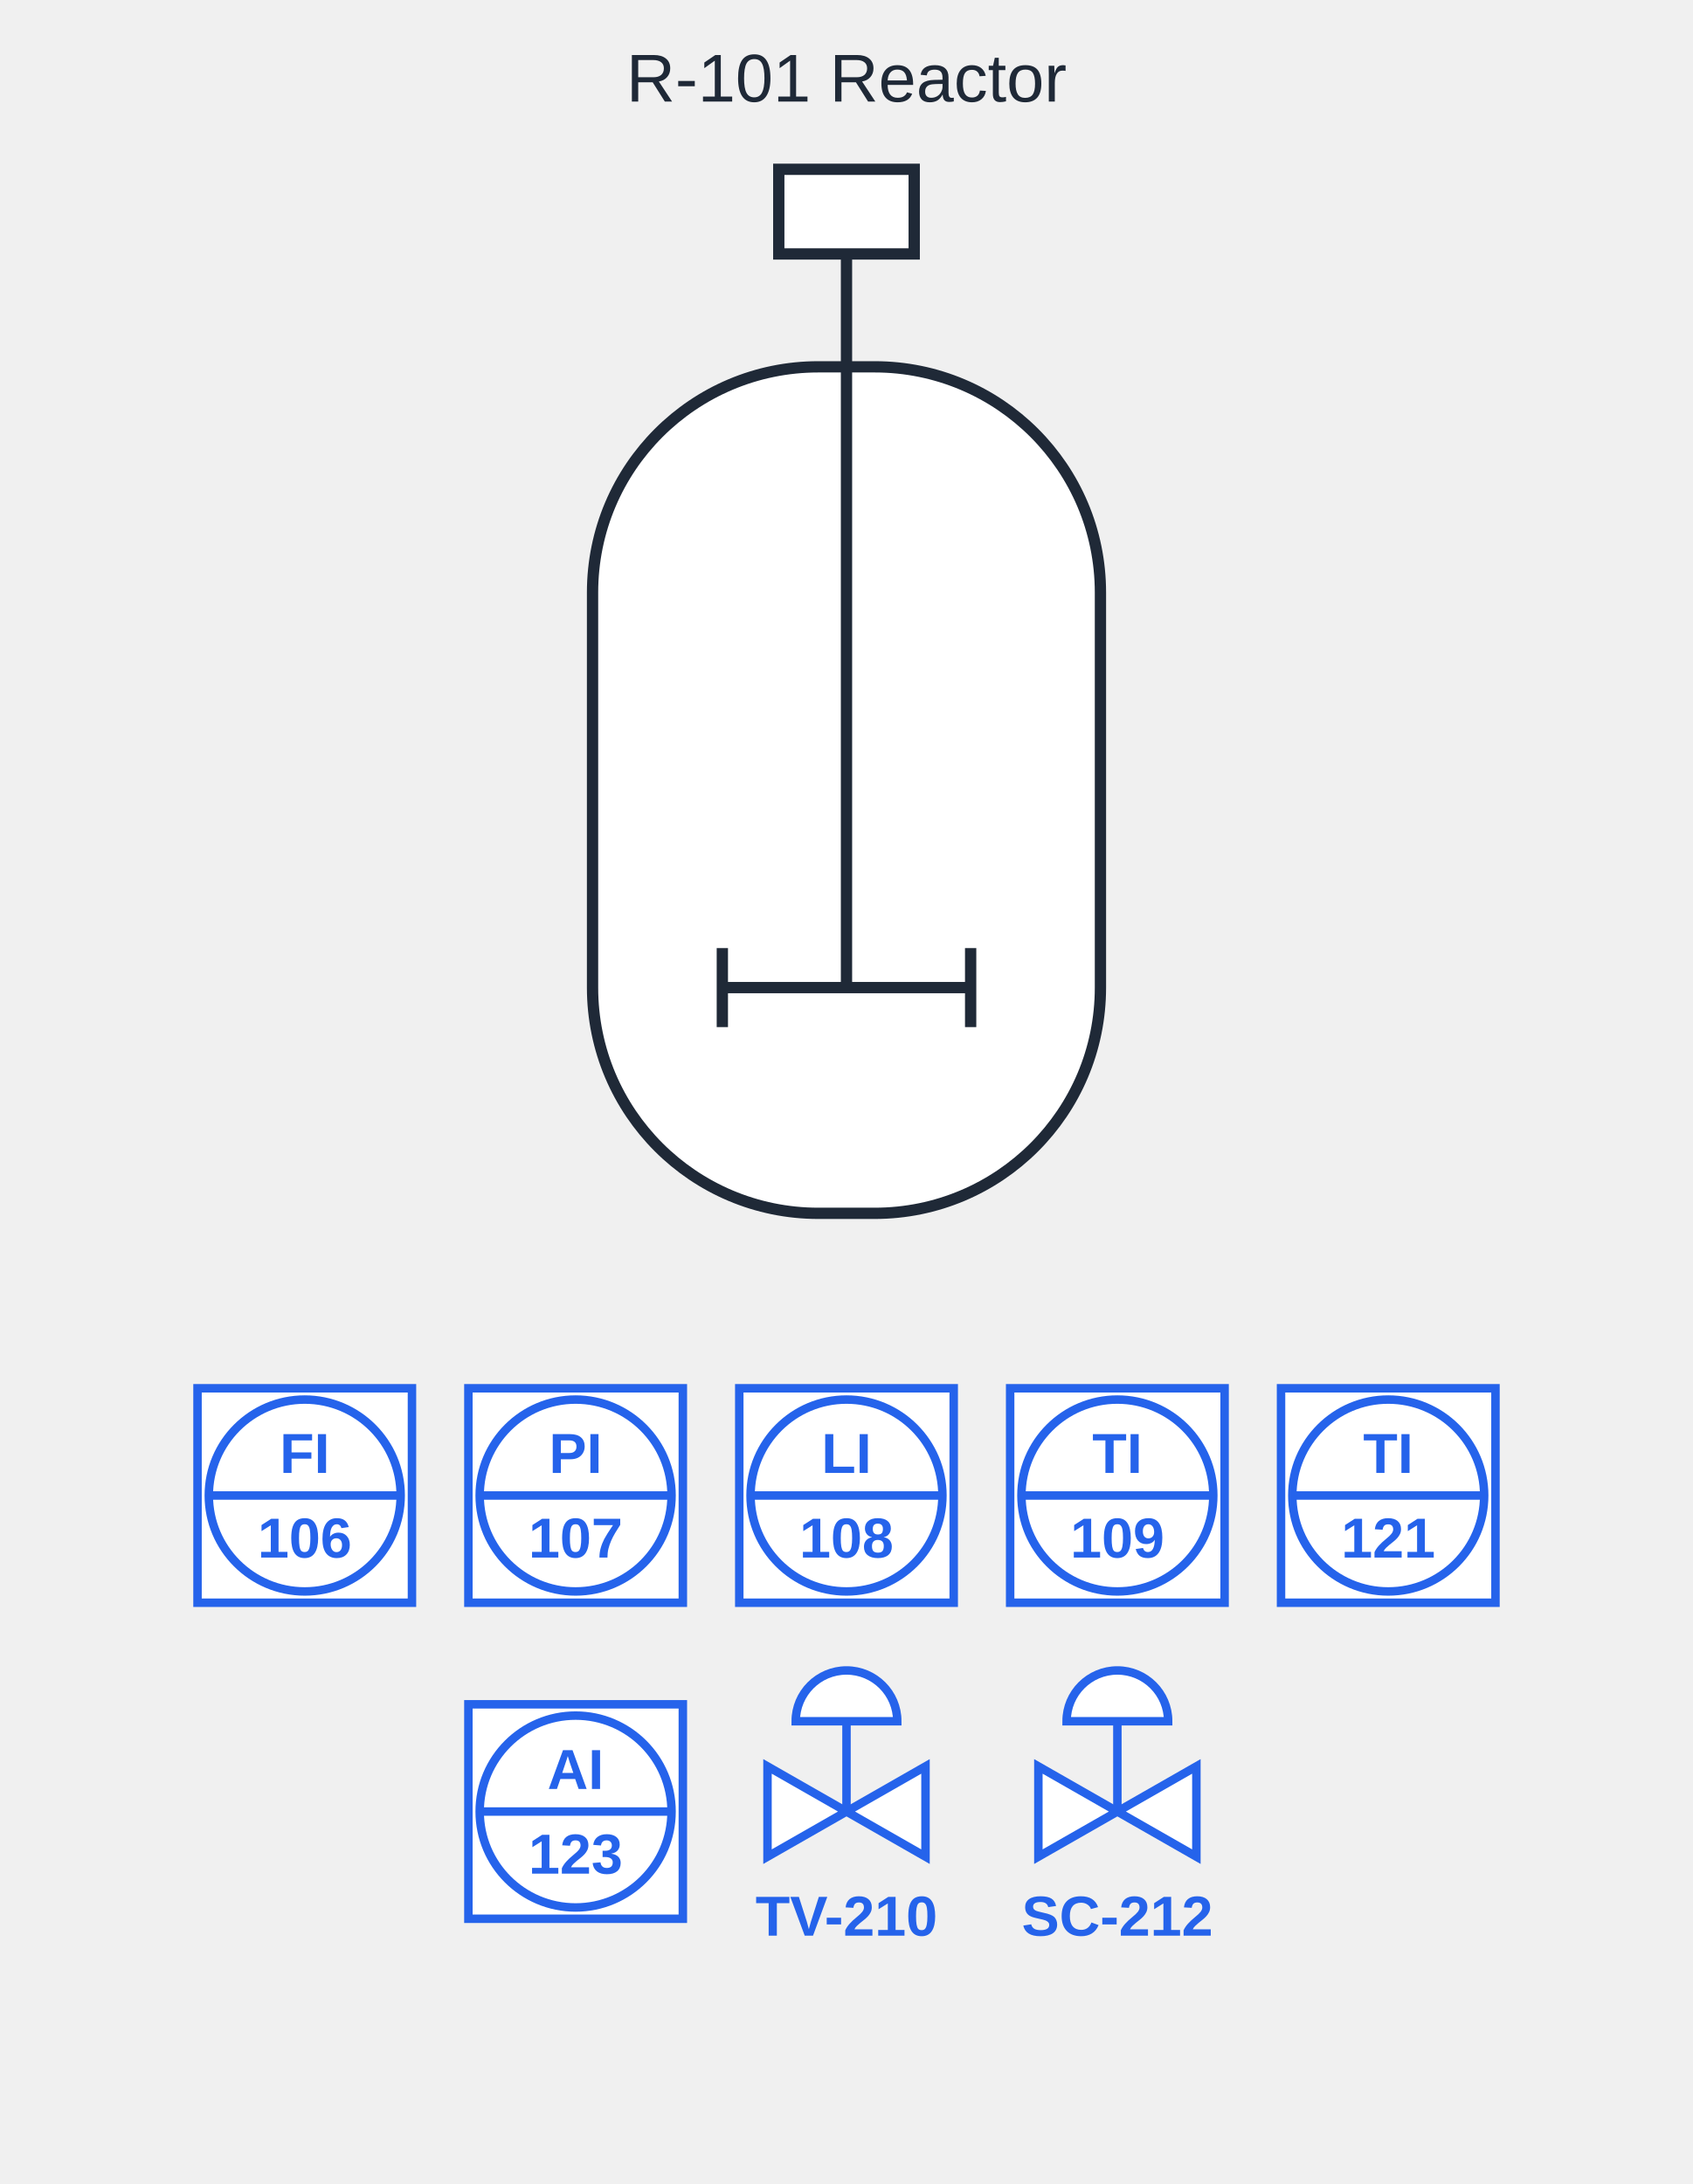
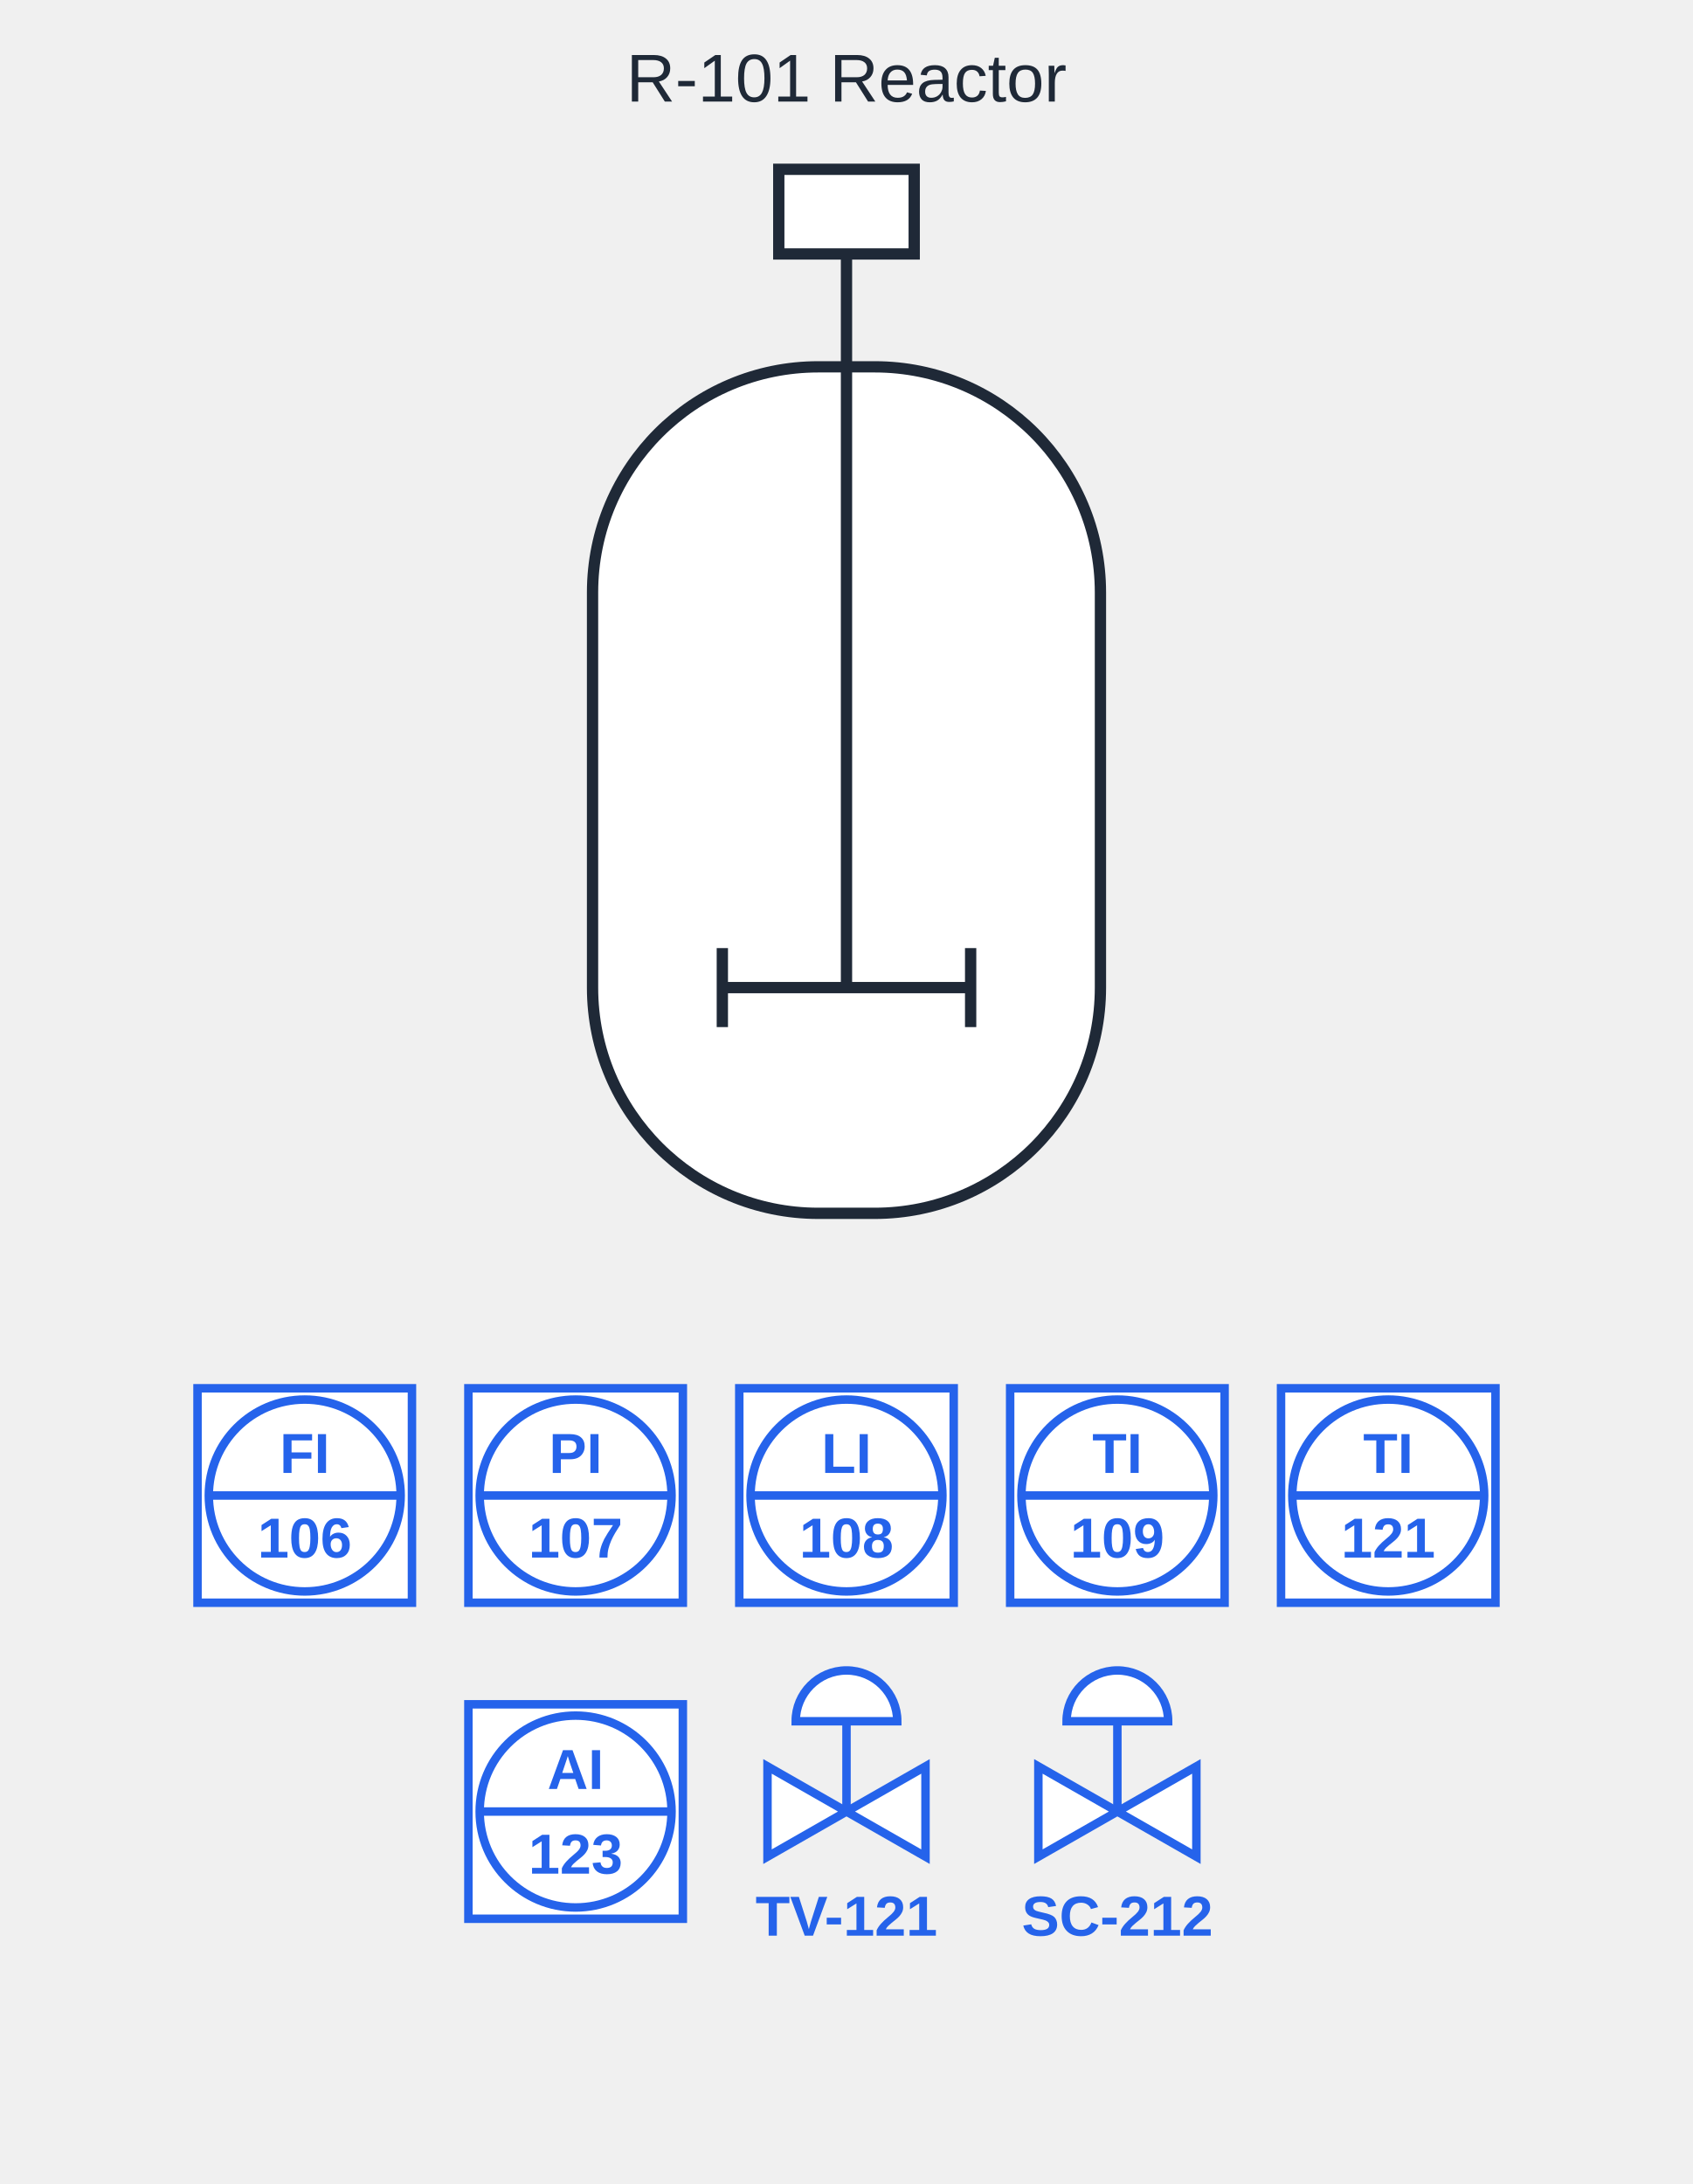
<svg xmlns="http://www.w3.org/2000/svg" viewBox="0 0 300 387" width="300" height="387">
  <defs>
    <style>.eq{fill:#fff;stroke:#1f2937;stroke-width:2}.ln{fill:none;stroke:#1f2937;stroke-width:2}.pipe{fill:none;stroke:#475569;stroke-width:2.5}.inst{fill:#fff;stroke:#2563eb;stroke-width:1.5}.t{font:12px Arial,sans-serif;fill:#1f2937}.ti{font:bold 10px Arial,sans-serif;fill:#2563eb}.ts{font:10px Arial,sans-serif;fill:#64748b}</style>
    <marker id="arr" viewBox="0 0 10 10" refX="9" refY="5" markerWidth="7" markerHeight="7" orient="auto-start-reverse">
      <path d="M0 0 L10 5 L0 10 z" fill="#475569" />
    </marker>
  </defs>
  <g id="R-101" data-asset="R-101" data-type="reactor" transform="translate(150,140)">
    <rect class="eq" x="-45" y="-75" width="90" height="150" rx="40" />
    <line class="ln" x1="0" y1="-95" x2="0" y2="35" />
    <path class="ln" d="M-22 35 L22 35 M-22 28 L-22 42 M22 28 L22 42" />
    <rect class="eq" x="-12" y="-110" width="24" height="15" />
    <text class="t" y="-122" text-anchor="middle">R-101 Reactor</text>
  </g>
  <g id="FI-106" data-tag="FI-106" data-unit="R-101" data-uom="kscmh" transform="translate(54.0,265)">
    <rect class="inst" x="-19" y="-19" width="38" height="38" />
    <circle class="inst" r="17" />
    <line class="inst" x1="-17" y1="0" x2="17" y2="0" />
    <text class="ti" y="-4" text-anchor="middle">FI</text>
    <text class="ti" y="11" text-anchor="middle">106</text>
  </g>
  <g id="PI-107" data-tag="PI-107" data-unit="R-101" data-uom="kPa g" transform="translate(102.0,265)">
    <rect class="inst" x="-19" y="-19" width="38" height="38" />
    <circle class="inst" r="17" />
    <line class="inst" x1="-17" y1="0" x2="17" y2="0" />
    <text class="ti" y="-4" text-anchor="middle">PI</text>
    <text class="ti" y="11" text-anchor="middle">107</text>
  </g>
  <g id="LI-108" data-tag="LI-108" data-unit="R-101" data-uom="%" transform="translate(150.0,265)">
    <rect class="inst" x="-19" y="-19" width="38" height="38" />
    <circle class="inst" r="17" />
    <line class="inst" x1="-17" y1="0" x2="17" y2="0" />
    <text class="ti" y="-4" text-anchor="middle">LI</text>
    <text class="ti" y="11" text-anchor="middle">108</text>
  </g>
  <g id="TI-109" data-tag="TI-109" data-unit="R-101" data-uom="degC" transform="translate(198.0,265)">
    <rect class="inst" x="-19" y="-19" width="38" height="38" />
    <circle class="inst" r="17" />
    <line class="inst" x1="-17" y1="0" x2="17" y2="0" />
    <text class="ti" y="-4" text-anchor="middle">TI</text>
    <text class="ti" y="11" text-anchor="middle">109</text>
  </g>
  <g id="TI-121" data-tag="TI-121" data-unit="R-101" data-uom="degC" transform="translate(246.0,265)">
    <rect class="inst" x="-19" y="-19" width="38" height="38" />
    <circle class="inst" r="17" />
    <line class="inst" x1="-17" y1="0" x2="17" y2="0" />
    <text class="ti" y="-4" text-anchor="middle">TI</text>
    <text class="ti" y="11" text-anchor="middle">121</text>
  </g>
  <g id="AI-123" data-tag="AI-123" data-unit="R-101" data-uom="mol%" transform="translate(102.0,321)">
    <rect class="inst" x="-19" y="-19" width="38" height="38" />
    <circle class="inst" r="17" />
    <line class="inst" x1="-17" y1="0" x2="17" y2="0" />
    <text class="ti" y="-4" text-anchor="middle">AI</text>
    <text class="ti" y="11" text-anchor="middle">123</text>
  </g>
-   <g id="TV-210" data-tag="TV-210" data-unit="R-101" data-uom="%" transform="translate(150.0,321)">
+   <g id="TV-121" data-tag="TV-121" data-unit="R-101" data-uom="%" transform="translate(150.0,321)">
    <path class="inst" d="M-14 -8 L14 8 L14 -8 L-14 8 Z" />
    <line class="inst" x1="0" y1="0" x2="0" y2="-16" />
    <path class="inst" d="M-9 -16 A9 9 0 0 1 9 -16 Z" />
-     <text class="ti" y="22" text-anchor="middle">TV-210</text>
+     <text class="ti" y="22" text-anchor="middle">TV-121</text>
  </g>
  <g id="SC-212" data-tag="SC-212" data-unit="R-101" data-uom="%" transform="translate(198.0,321)">
    <path class="inst" d="M-14 -8 L14 8 L14 -8 L-14 8 Z" />
    <line class="inst" x1="0" y1="0" x2="0" y2="-16" />
    <path class="inst" d="M-9 -16 A9 9 0 0 1 9 -16 Z" />
    <text class="ti" y="22" text-anchor="middle">SC-212</text>
  </g>
</svg>
